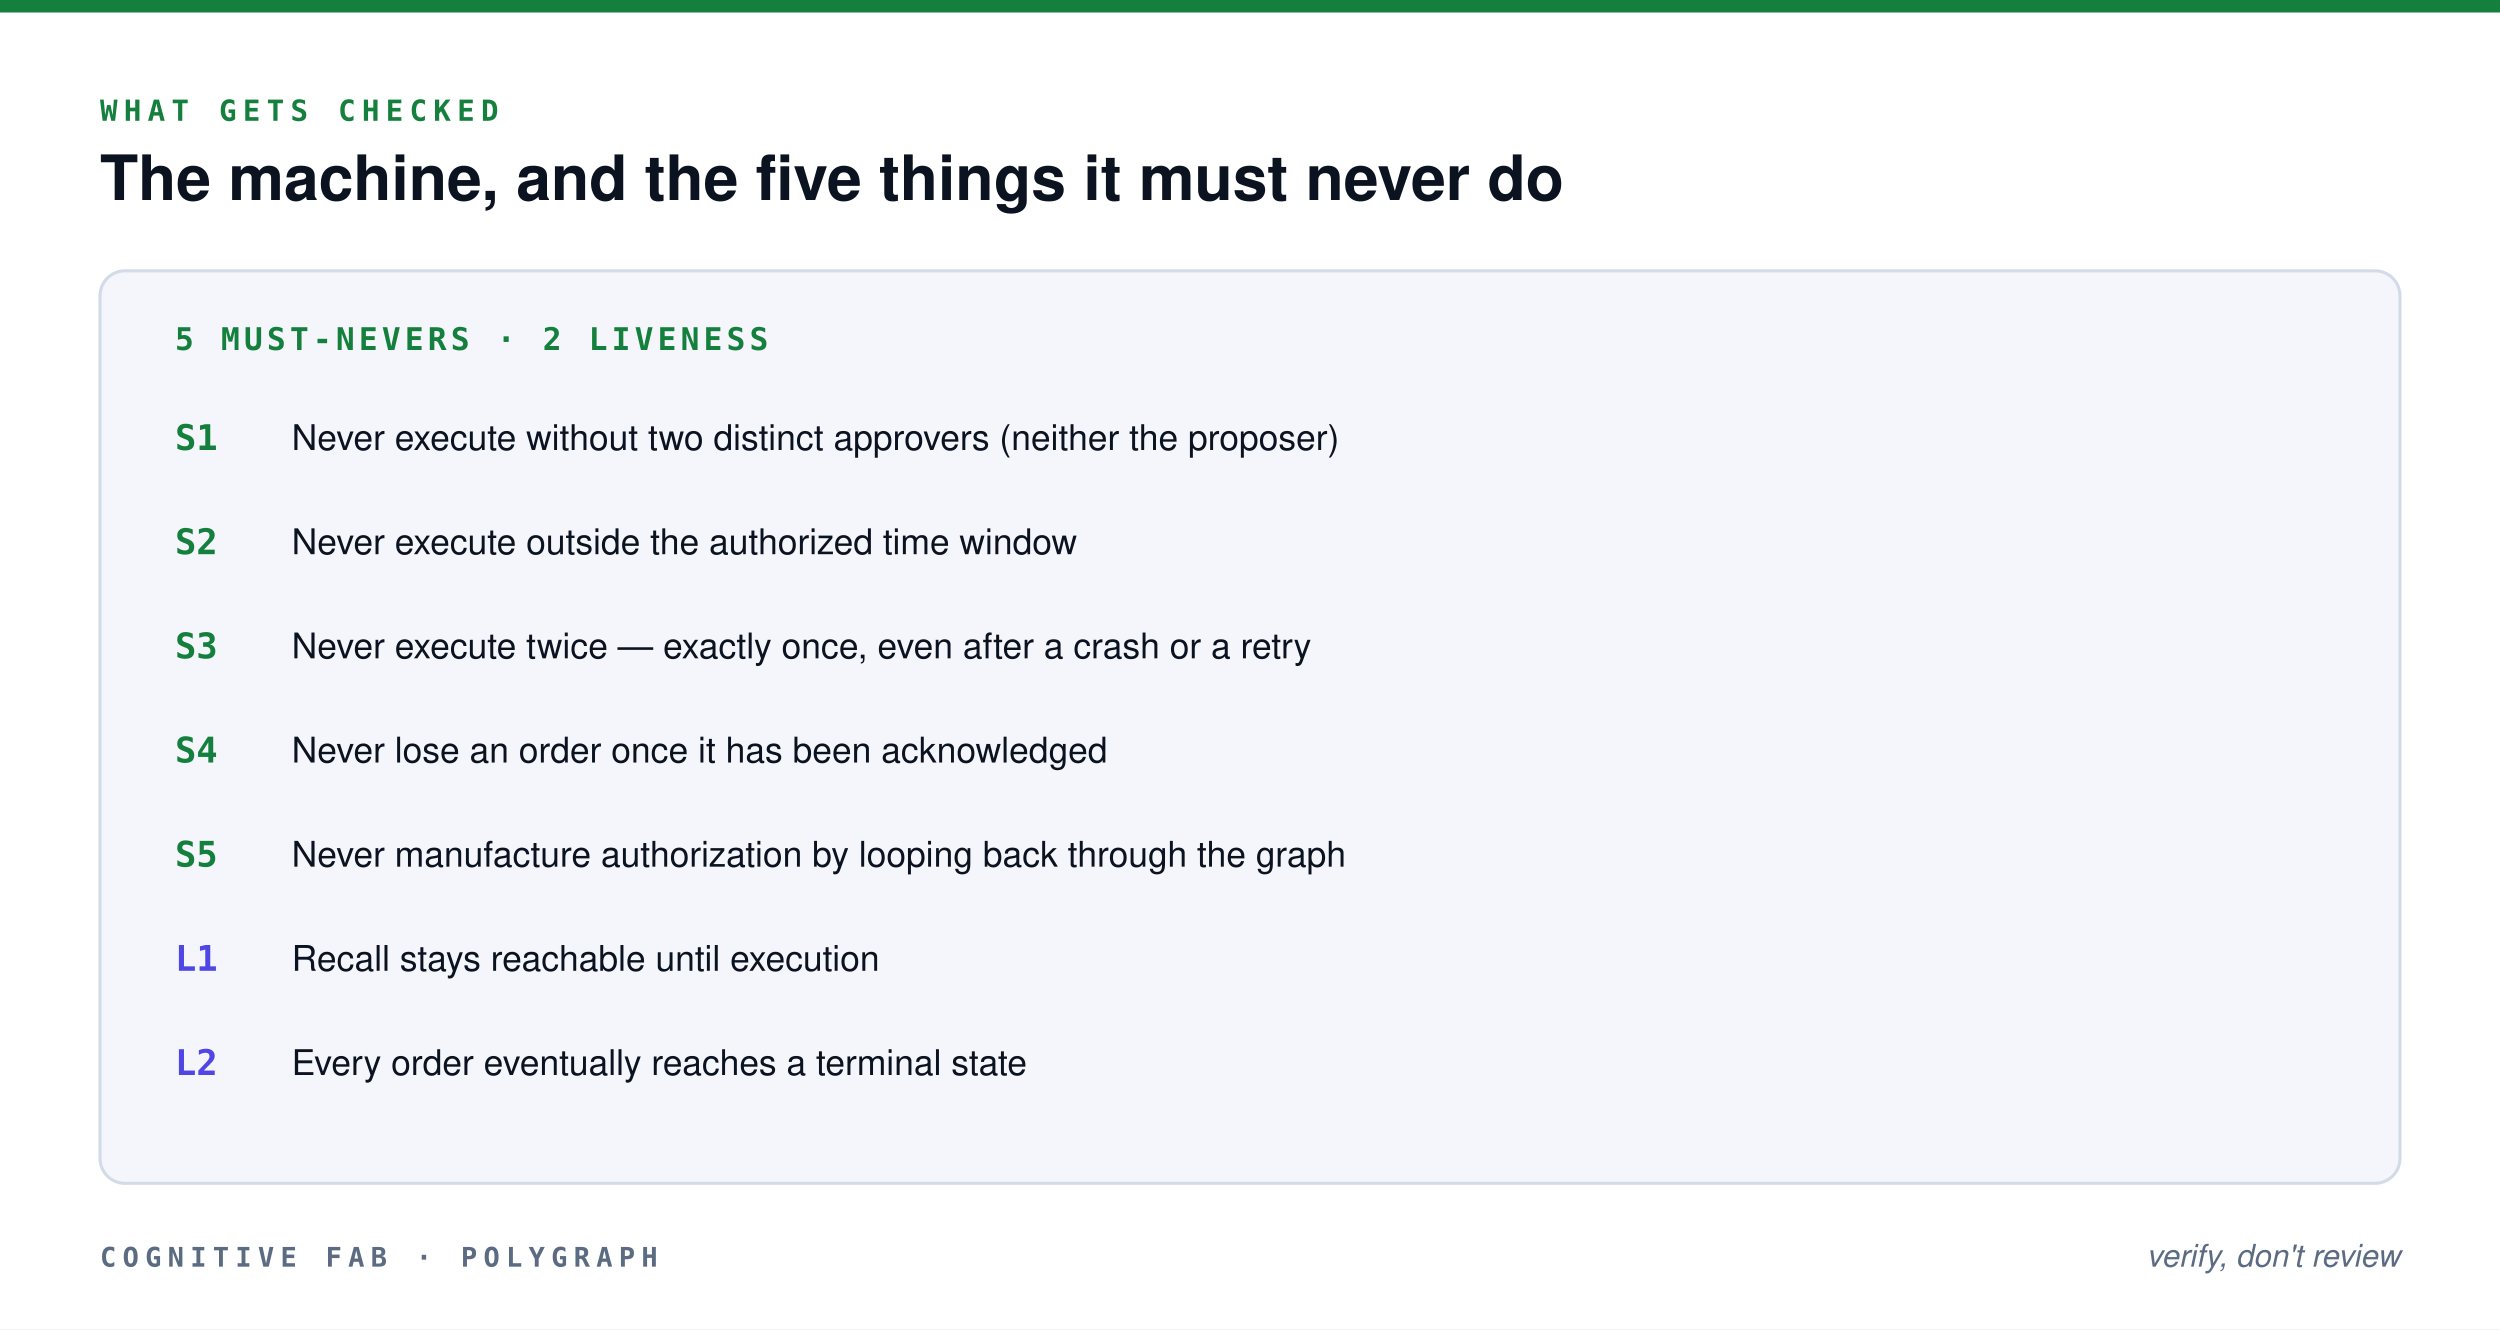
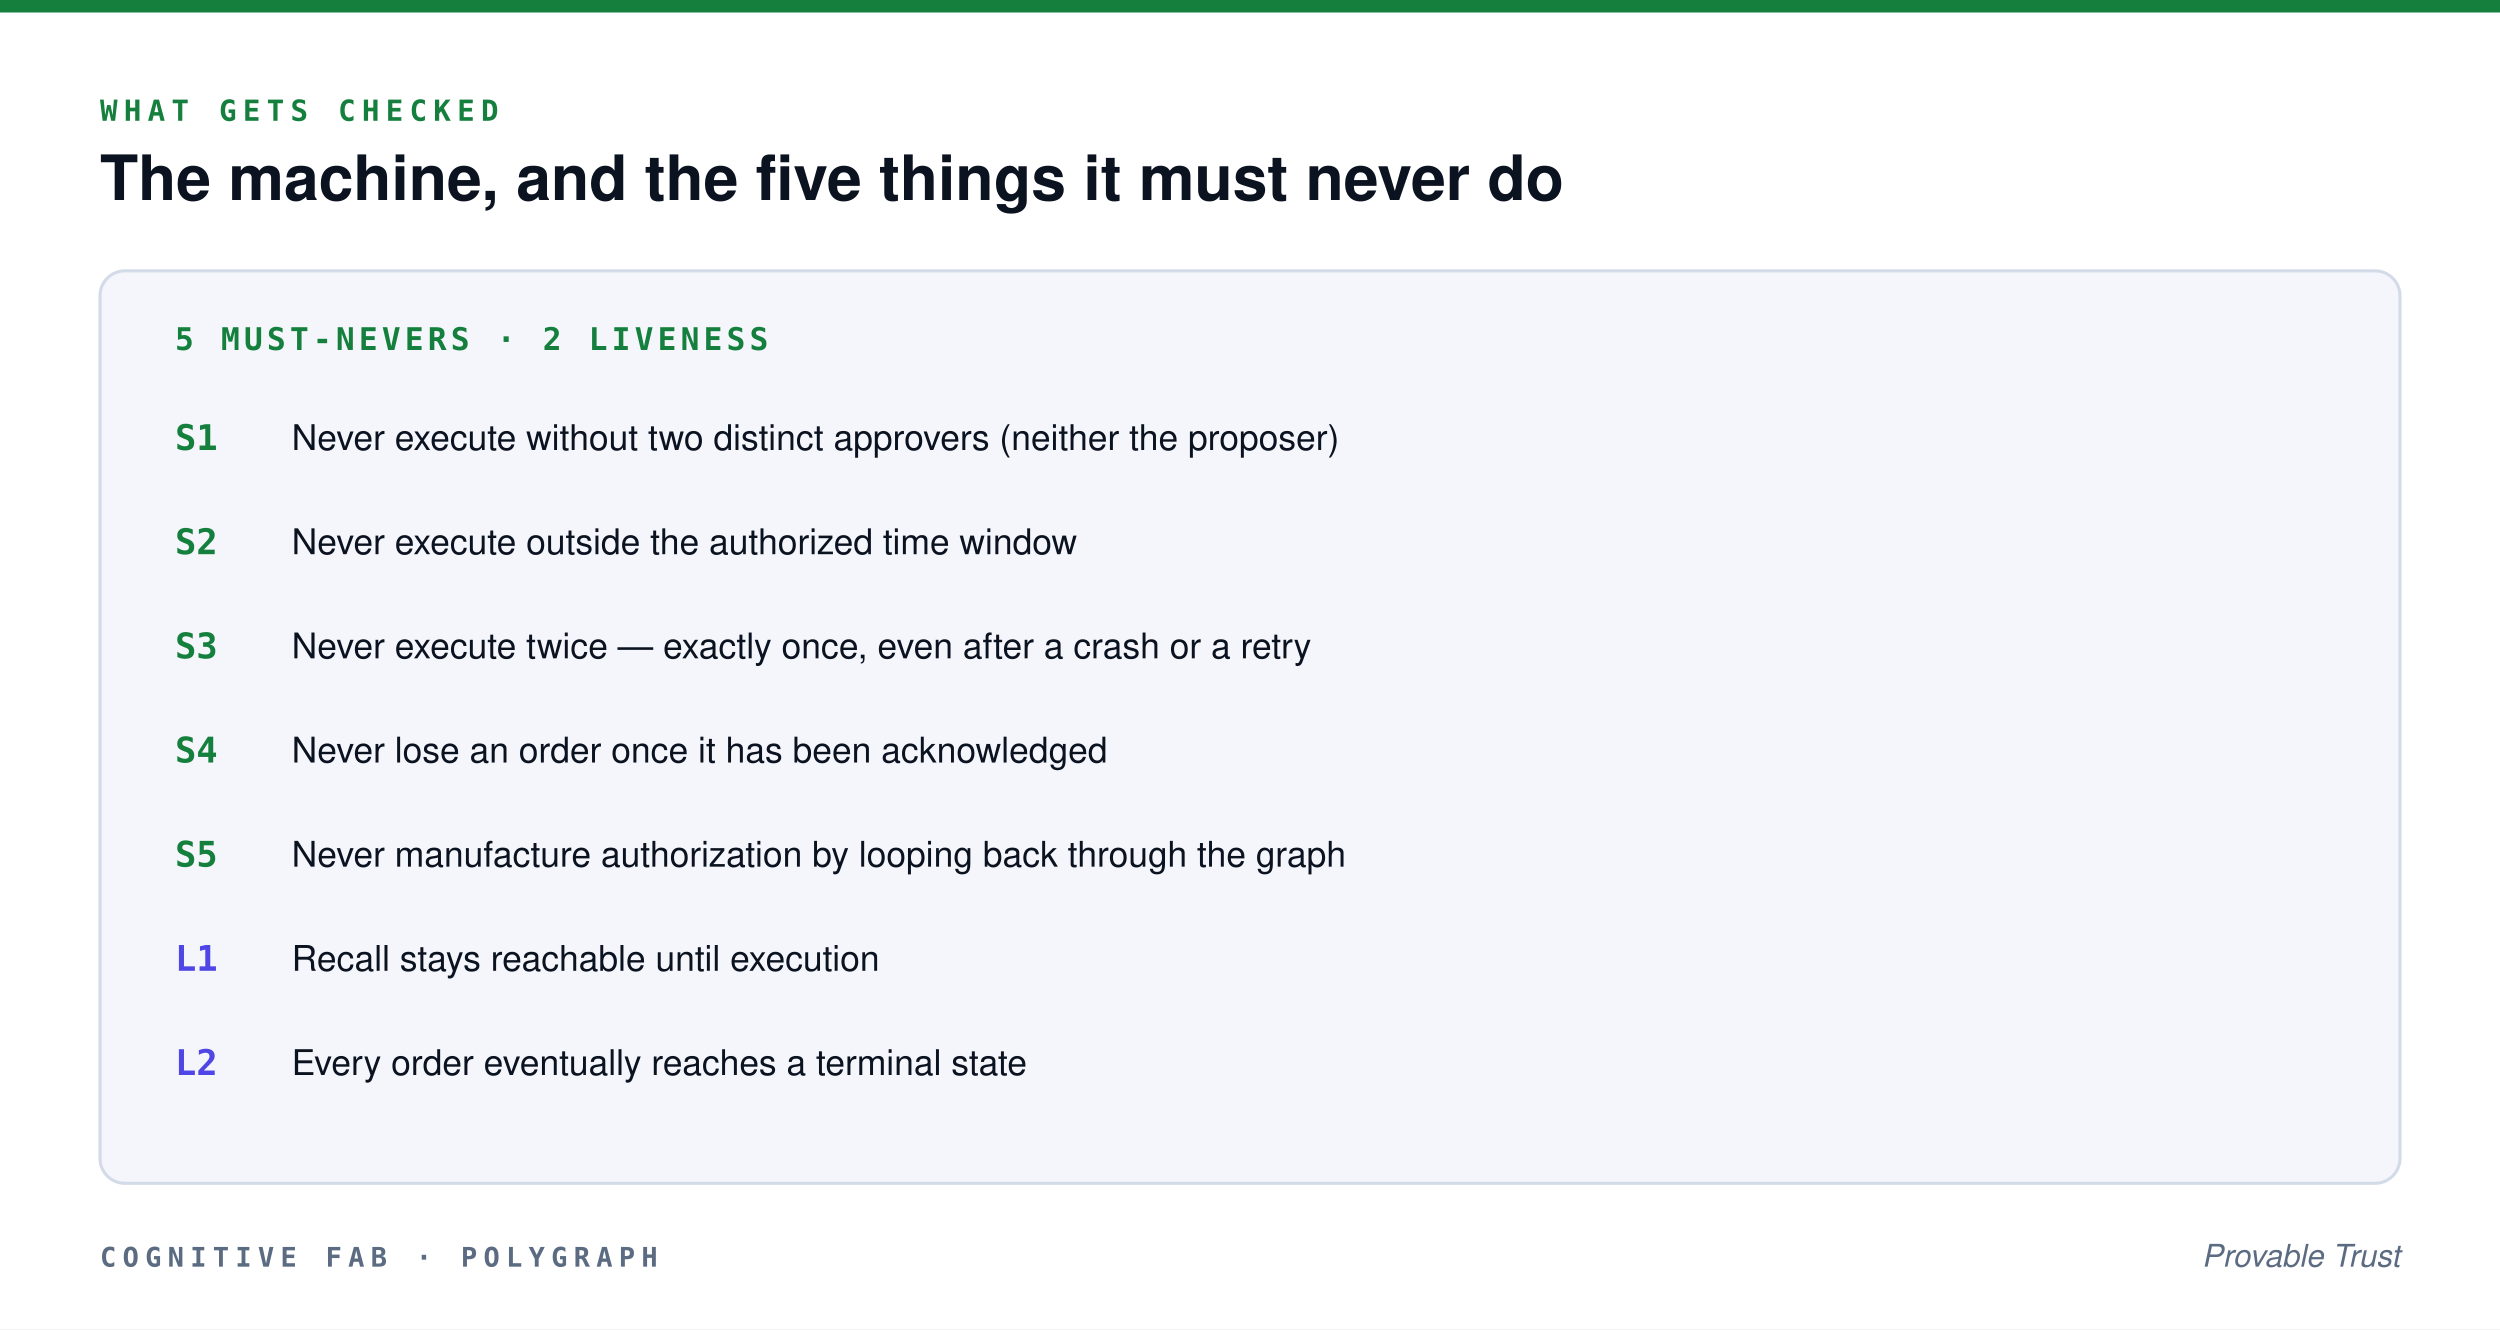
<svg xmlns="http://www.w3.org/2000/svg" width="1200" height="638" viewBox="0 0 1200 638">
  <rect width="1200" height="638" fill="#ffffff" />
  <rect x="0" y="0" width="1200" height="6" fill="#15803d" />
  <text x="48" y="58" font-family="'DejaVu Sans Mono','Courier New', monospace" font-size="14" fill="#15803d" font-weight="700" text-anchor="start" letter-spacing="3">WHAT GETS CHECKED</text>
  <text x="48" y="96" font-family="Helvetica, Arial, sans-serif" font-size="30" fill="#0b1220" font-weight="700" text-anchor="start">The machine, and the five things it must never do</text>
  <text x="48" y="608" font-family="'DejaVu Sans Mono','Courier New', monospace" font-size="13" fill="#5b6b82" font-weight="700" text-anchor="start" letter-spacing="3">COGNITIVE FAB · POLYGRAPH</text>
-   <text x="1152" y="608" font-family="Helvetica, Arial, sans-serif" font-size="15" fill="#5b6b82" font-style="italic" text-anchor="end">verify, don't review</text>
+   <text x="1152" y="608" font-family="Helvetica, Arial, sans-serif" font-size="15" fill="#5b6b82" font-style="italic" text-anchor="end">Provable Trust</text>
  <rect x="48" y="130" width="1104" height="438" rx="12" fill="#f4f6fb" stroke="#d3dbe8" stroke-width="1.5" />
  <text x="84" y="168" font-family="'DejaVu Sans Mono','Courier New', monospace" font-size="15" fill="#15803d" font-weight="700" text-anchor="start" letter-spacing="2">5 MUST-NEVERS · 2 LIVENESS</text>
  <text x="84" y="216" font-family="'DejaVu Sans Mono','Courier New', monospace" font-size="17" fill="#15803d" font-weight="700" text-anchor="start">S1</text>
  <text x="140" y="216" font-family="Helvetica, Arial, sans-serif" font-size="17" fill="#0b1220" font-weight="400" text-anchor="start">Never execute without two distinct approvers (neither the proposer)</text>
  <text x="84" y="266" font-family="'DejaVu Sans Mono','Courier New', monospace" font-size="17" fill="#15803d" font-weight="700" text-anchor="start">S2</text>
  <text x="140" y="266" font-family="Helvetica, Arial, sans-serif" font-size="17" fill="#0b1220" font-weight="400" text-anchor="start">Never execute outside the authorized time window</text>
  <text x="84" y="316" font-family="'DejaVu Sans Mono','Courier New', monospace" font-size="17" fill="#15803d" font-weight="700" text-anchor="start">S3</text>
  <text x="140" y="316" font-family="Helvetica, Arial, sans-serif" font-size="17" fill="#0b1220" font-weight="400" text-anchor="start">Never execute twice — exactly once, even after a crash or a retry</text>
  <text x="84" y="366" font-family="'DejaVu Sans Mono','Courier New', monospace" font-size="17" fill="#15803d" font-weight="700" text-anchor="start">S4</text>
  <text x="140" y="366" font-family="Helvetica, Arial, sans-serif" font-size="17" fill="#0b1220" font-weight="400" text-anchor="start">Never lose an order once it has been acknowledged</text>
  <text x="84" y="416" font-family="'DejaVu Sans Mono','Courier New', monospace" font-size="17" fill="#15803d" font-weight="700" text-anchor="start">S5</text>
  <text x="140" y="416" font-family="Helvetica, Arial, sans-serif" font-size="17" fill="#0b1220" font-weight="400" text-anchor="start">Never manufacture authorization by looping back through the graph</text>
  <text x="84" y="466" font-family="'DejaVu Sans Mono','Courier New', monospace" font-size="17" fill="#4f46e5" font-weight="700" text-anchor="start">L1</text>
  <text x="140" y="466" font-family="Helvetica, Arial, sans-serif" font-size="17" fill="#0b1220" font-weight="400" text-anchor="start">Recall stays reachable until execution</text>
  <text x="84" y="516" font-family="'DejaVu Sans Mono','Courier New', monospace" font-size="17" fill="#4f46e5" font-weight="700" text-anchor="start">L2</text>
  <text x="140" y="516" font-family="Helvetica, Arial, sans-serif" font-size="17" fill="#0b1220" font-weight="400" text-anchor="start">Every order eventually reaches a terminal state</text>
</svg>
